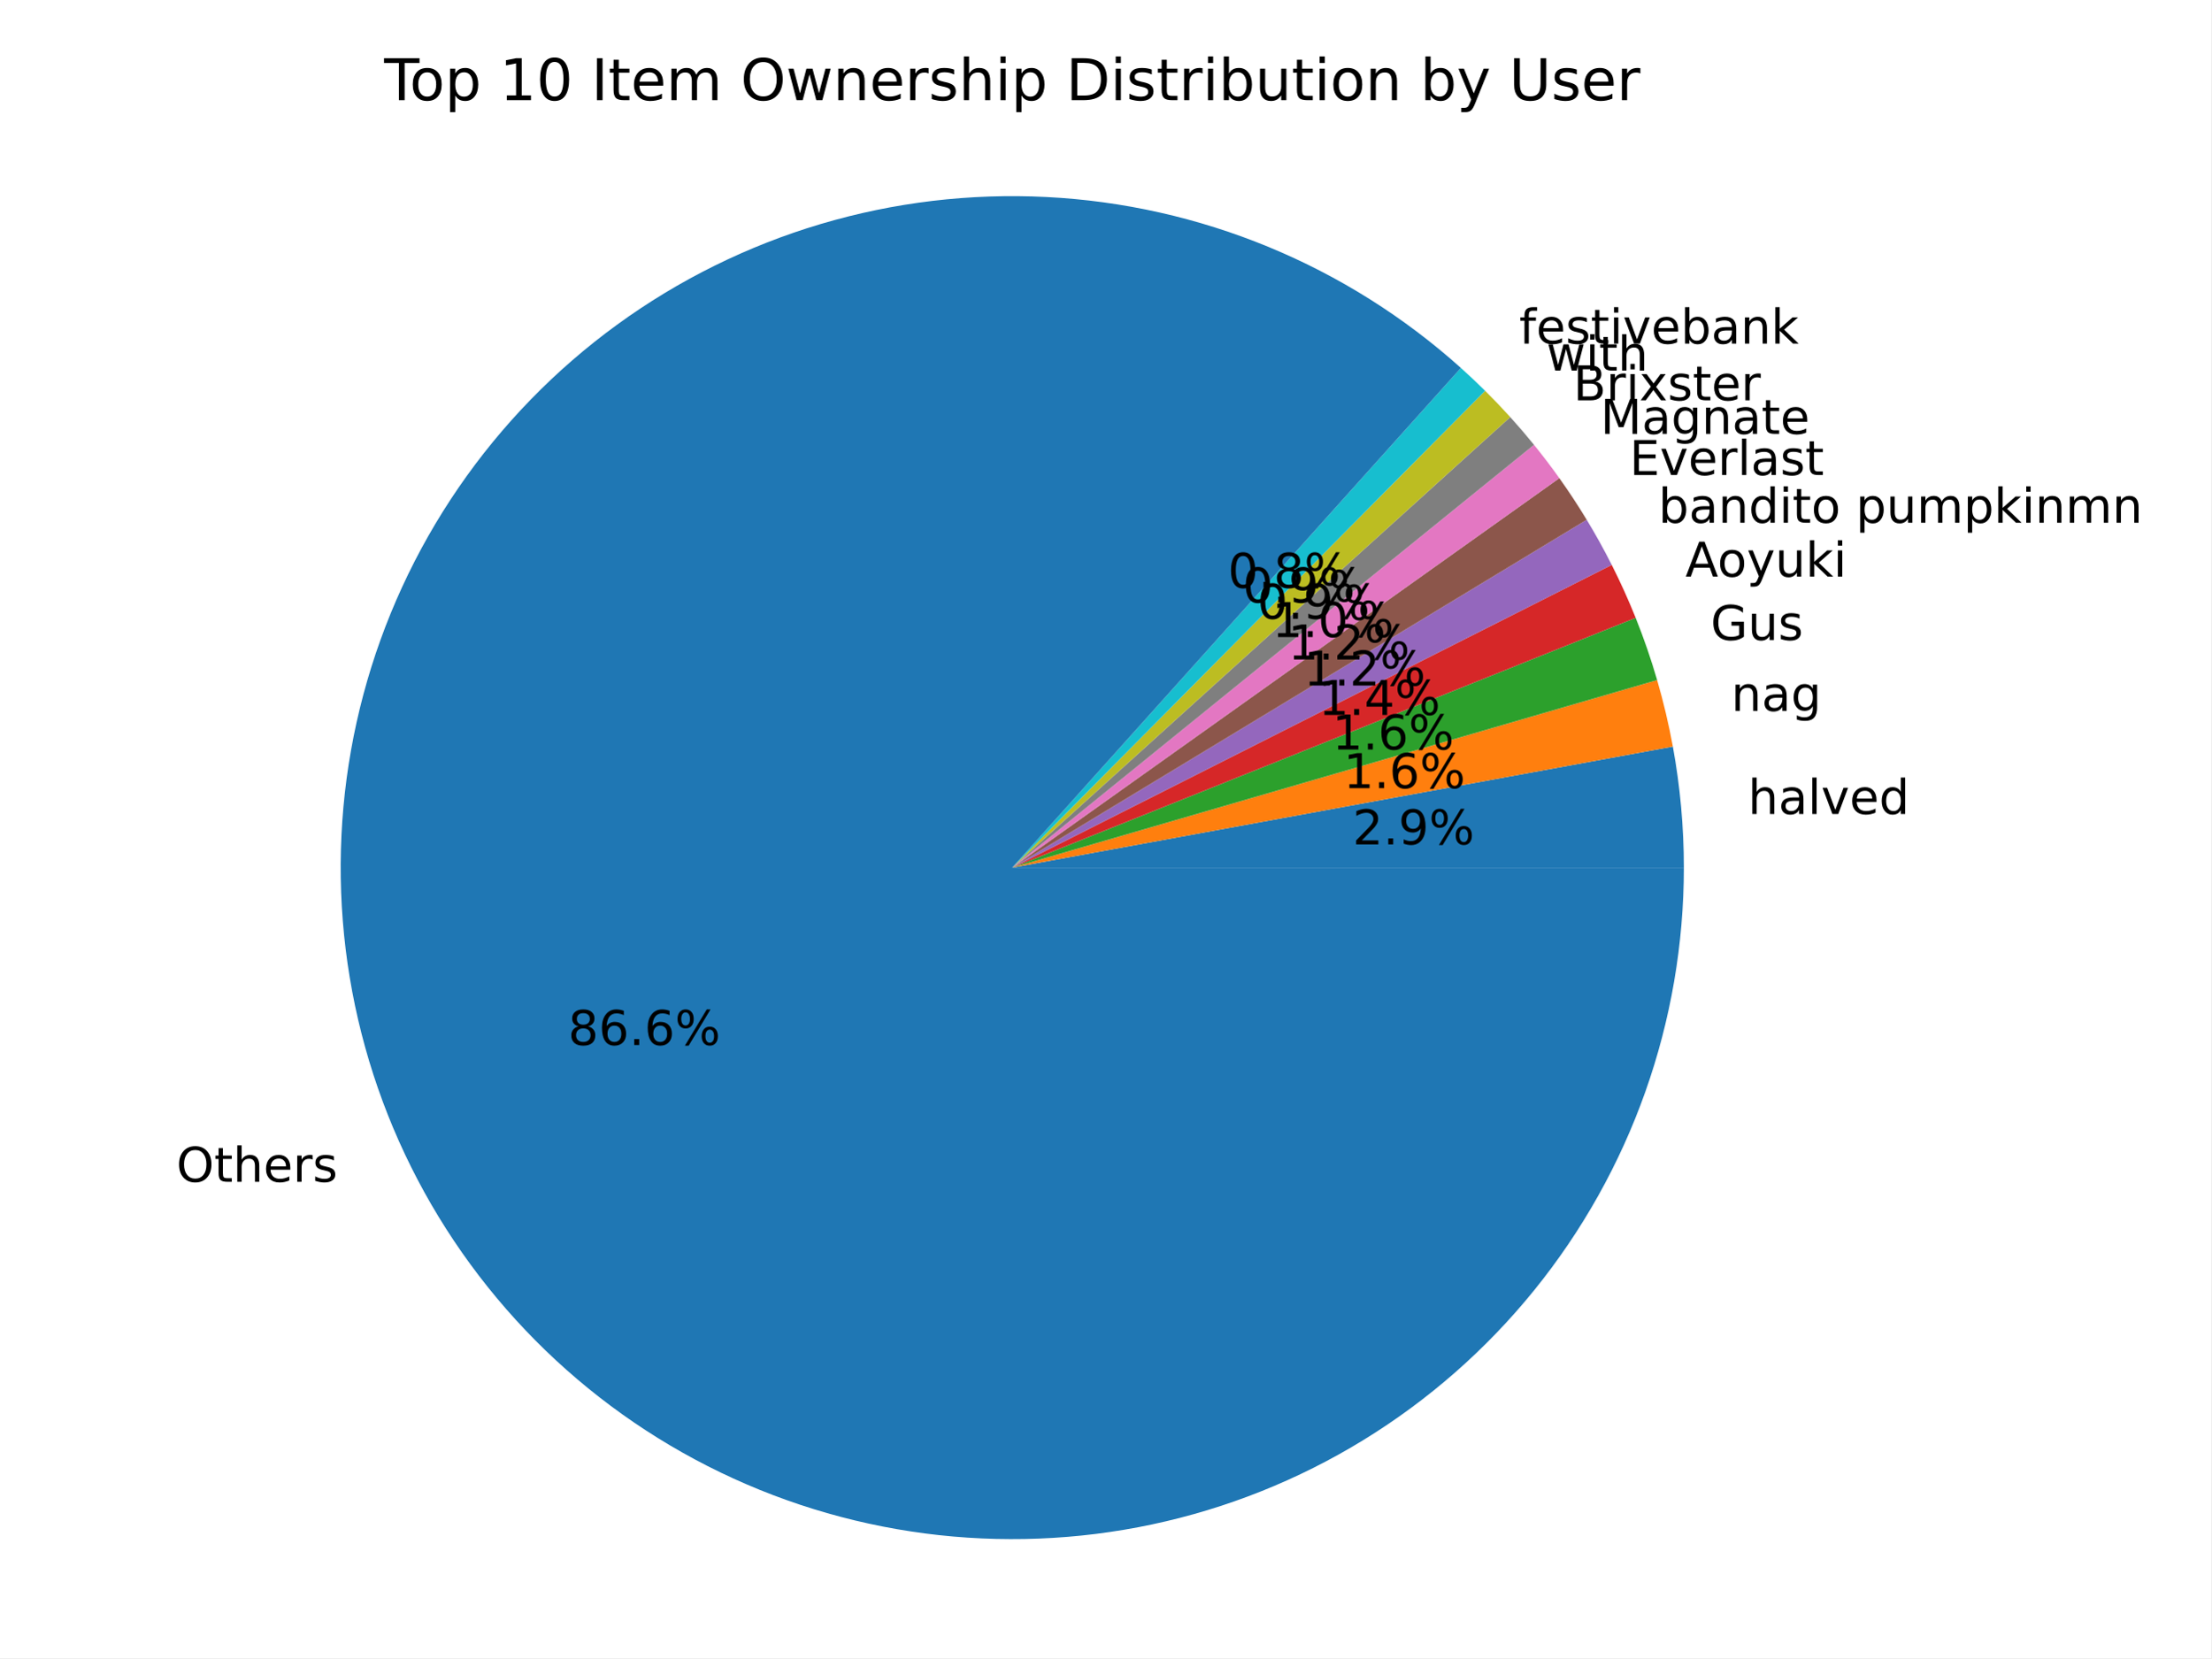
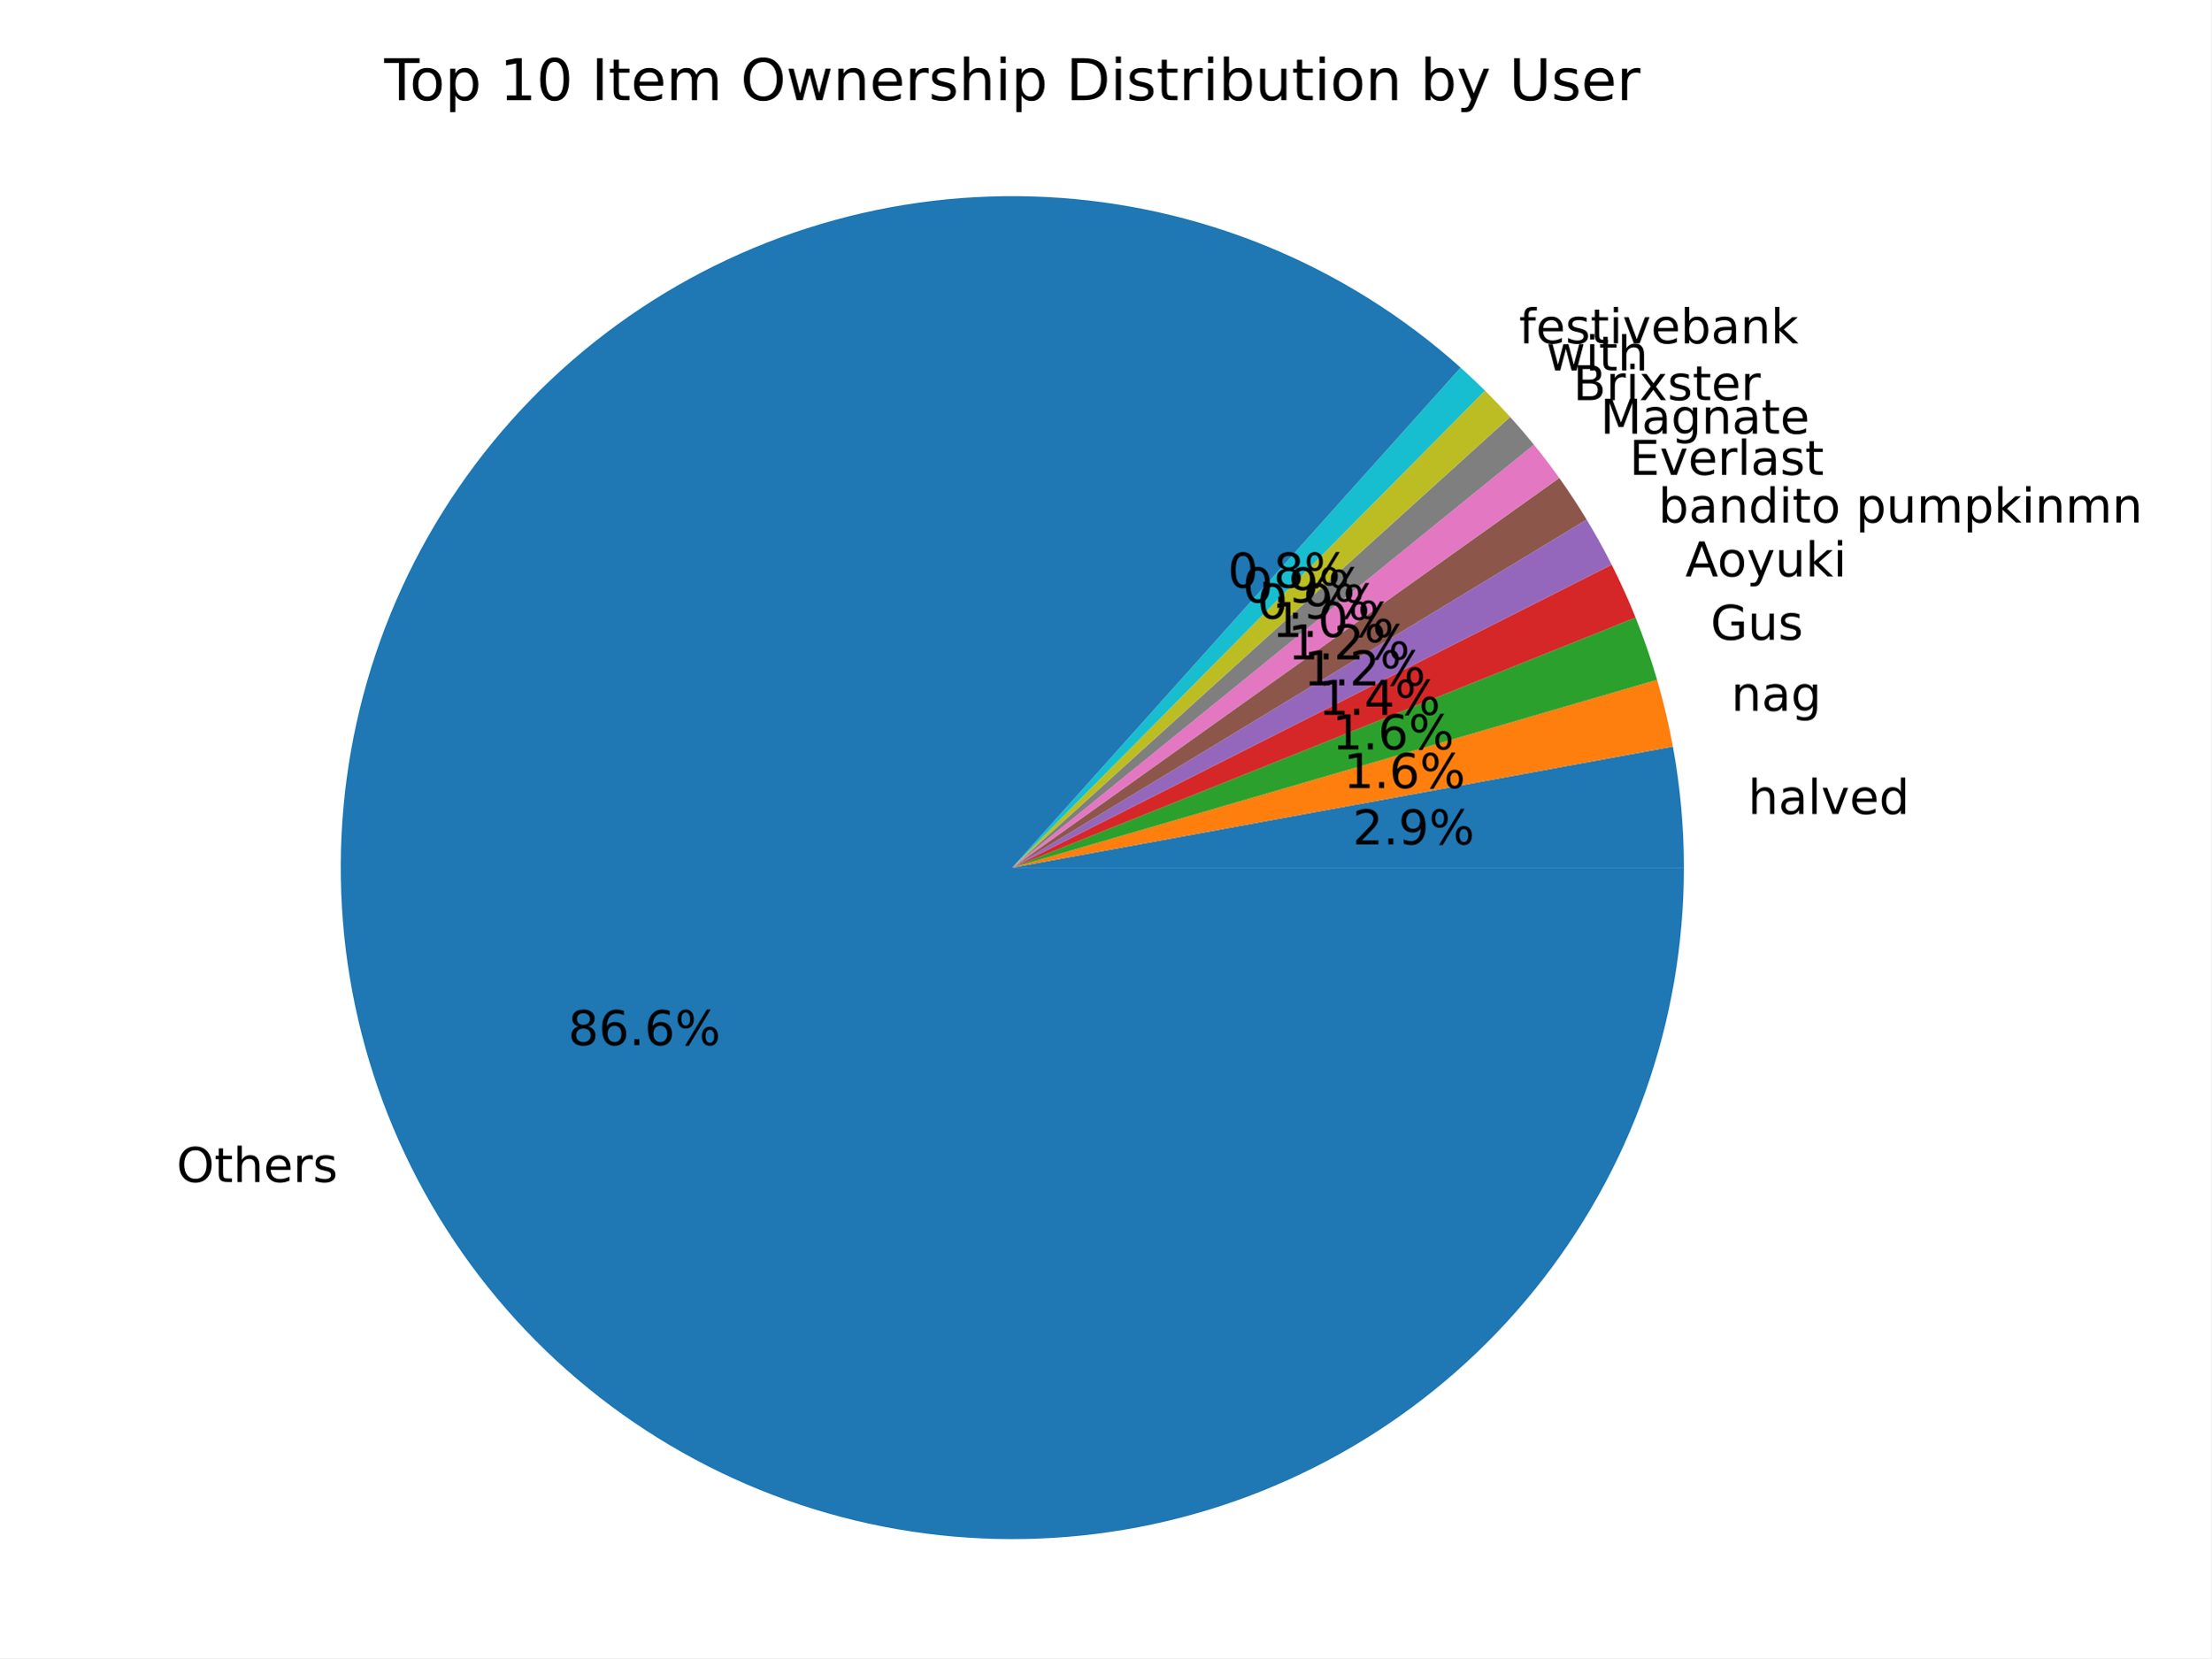
<svg xmlns="http://www.w3.org/2000/svg" xmlns:xlink="http://www.w3.org/1999/xlink" width="460.8pt" height="345.6pt" viewBox="0 0 460.8 345.6" version="1.1">
  <defs>
    <style type="text/css">*{stroke-linejoin: round; stroke-linecap: butt}</style>
  </defs>
  <g id="figure_1">
    <g id="patch_1">
      <path d="M 0 345.6  L 460.8 345.6  L 460.8 0  L 0 0  z " style="fill: #ffffff" />
    </g>
    <g id="axes_1">
      <g id="patch_2">
-         <path d="M 350.922 180.84  C 350.922 176.611 350.731 172.383 350.348 168.171  C 349.965 163.959 349.392 159.767 348.629 155.606  L 210.959 180.84  z " style="fill: #1f77b4" />
+         <path d="M 350.934 180.84  C 350.934 176.611 350.742 172.384 350.359 168.172  C 349.976 163.96 349.403 159.768 348.64 155.608  L 210.97 180.84  z " style="fill: #1f77b4" />
      </g>
      <g id="patch_3">
-         <path d="M 348.629 155.606  C 348.201 153.27 347.713 150.944 347.166 148.633  C 346.62 146.321 346.014 144.023 345.351 141.743  L 210.959 180.84  z " style="fill: #ff7f0e" />
+         <path d="M 348.64 155.608  C 348.211 153.263 347.721 150.929 347.172 148.609  C 346.623 146.289 346.015 143.984 345.348 141.695  L 210.97 180.84  z " style="fill: #ff7f0e" />
      </g>
      <g id="patch_4">
-         <path d="M 345.351 141.743  C 344.712 139.545 344.018 137.364 343.272 135.2  C 342.526 133.037 341.727 130.892 340.875 128.768  L 210.959 180.84  z " style="fill: #2ca02c" />
+         <path d="M 345.348 141.695  C 344.708 139.498 344.014 137.317 343.267 135.154  C 342.52 132.991 341.72 130.846 340.868 128.722  L 210.97 180.84  z " style="fill: #2ca02c" />
      </g>
      <g id="patch_5">
-         <path d="M 340.875 128.768  C 340.124 126.894 339.333 125.037 338.501 123.197  C 337.67 121.358 336.799 119.536 335.889 117.734  L 210.959 180.84  z " style="fill: #d62728" />
+         <path d="M 340.868 128.722  C 340.117 126.849 339.324 124.992 338.492 123.153  C 337.66 121.314 336.789 119.493 335.878 117.691  L 210.97 180.84  z " style="fill: #d62728" />
      </g>
      <g id="patch_6">
-         <path d="M 335.889 117.734  C 335.081 116.134 334.242 114.55 333.373 112.982  C 332.504 111.415 331.605 109.864 330.676 108.331  L 210.959 180.84  z " style="fill: #9467bd" />
+         <path d="M 335.878 117.691  C 335.069 116.092 334.23 114.508 333.36 112.94  C 332.491 111.373 331.591 109.823 330.662 108.29  L 210.97 180.84  z " style="fill: #9467bd" />
      </g>
      <g id="patch_7">
-         <path d="M 330.676 108.331  C 329.779 106.85 328.854 105.385 327.903 103.938  C 326.952 102.492 325.974 101.063 324.969 99.652  L 210.959 180.84  z " style="fill: #8c564b" />
+         <path d="M 330.662 108.29  C 329.765 106.809 328.84 105.345 327.888 103.899  C 326.936 102.452 325.958 101.024 324.953 99.614  L 210.97 180.84  z " style="fill: #8c564b" />
      </g>
      <g id="patch_8">
-         <path d="M 324.969 99.652  C 324.126 98.468 323.265 97.298 322.386 96.141  C 321.506 94.984 320.609 93.841 319.694 92.712  L 210.959 180.84  z " style="fill: #e377c2" />
+         <path d="M 324.953 99.614  C 324.11 98.431 323.248 97.26 322.368 96.104  C 321.489 94.947 320.591 93.805 319.676 92.676  L 210.97 180.84  z " style="fill: #e377c2" />
      </g>
      <g id="patch_9">
-         <path d="M 319.694 92.712  C 318.894 91.725 318.081 90.749 317.254 89.785  C 316.428 88.82 315.588 87.866 314.736 86.924  L 210.959 180.84  z " style="fill: #7f7f7f" />
+         <path d="M 319.676 92.676  C 318.876 91.69 318.062 90.714 317.235 89.75  C 316.409 88.785 315.569 87.832 314.716 86.89  L 210.97 180.84  z " style="fill: #7f7f7f" />
      </g>
      <g id="patch_10">
-         <path d="M 314.736 86.924  C 313.889 85.989 313.03 85.065 312.159 84.153  C 311.287 83.241 310.403 82.34 309.507 81.452  L 210.959 180.84  z " style="fill: #bcbd22" />
+         <path d="M 314.716 86.89  C 313.869 85.955 313.01 85.032 312.138 84.12  C 311.266 83.208 310.382 82.308 309.486 81.42  L 210.97 180.84  z " style="fill: #bcbd22" />
      </g>
      <g id="patch_11">
-         <path d="M 309.507 81.452  C 308.685 80.637 307.854 79.832 307.012 79.038  C 306.17 78.244 305.319 77.46 304.457 76.687  L 210.959 180.84  z " style="fill: #17becf" />
+         <path d="M 309.486 81.42  C 308.658 80.599 307.819 79.789 306.971 78.989  C 306.122 78.189 305.264 77.4 304.396 76.622  L 210.97 180.84  z " style="fill: #17becf" />
      </g>
      <g id="patch_12">
-         <path d="M 304.457 76.687  C 292.617 66.057 279.049 57.524 264.34 51.456  C 249.63 45.387 233.993 41.871 218.101 41.059  C 202.21 40.247 186.296 42.151 171.044 46.688  C 155.793 51.226 141.426 58.332 128.564 67.699  C 115.701 77.067 104.529 88.559 95.53 101.682  C 86.53 114.805 79.835 129.367 75.731 144.741  C 71.627 160.115 70.174 176.076 71.436 191.939  C 72.698 207.801 76.655 223.332 83.138 237.864  C 89.621 252.395 98.535 265.716 109.496 277.251  C 120.456 288.786 133.305 298.368 147.486 305.584  C 161.668 312.8 176.978 317.545 192.755 319.615  C 208.532 321.684 224.547 321.048 240.11 317.734  C 255.673 314.42 270.558 308.476 284.123 300.158  C 297.688 291.84 309.736 281.27 319.747 268.902  C 329.759 256.534 337.588 242.549 342.899 227.549  C 348.209 212.549 350.922 196.752 350.922 180.84  L 210.959 180.84  z " style="fill: #1f77b4" />
+         <path d="M 304.396 76.622  C 292.549 66.002 278.978 57.479 264.266 51.421  C 249.555 45.362 233.917 41.857 218.027 41.054  C 202.137 40.252 186.226 42.165 170.98 46.711  C 155.733 51.257 141.372 58.369 128.516 67.742  C 115.659 77.115 104.495 88.612 95.503 101.737  C 86.511 114.863 79.823 129.426 75.726 144.8  C 71.629 160.173 70.183 176.134 71.451 191.993  C 72.719 207.853 76.682 223.381 83.169 237.908  C 89.656 252.436 98.573 265.751 109.536 277.282  C 120.499 288.812 133.348 298.389 147.53 305.601  C 161.712 312.812 177.02 317.553 192.796 319.619  C 208.571 321.685 224.584 321.046 240.145 317.729  C 255.706 314.413 270.587 308.467 284.15 300.149  C 297.712 291.83 309.757 281.259 319.766 268.892  C 329.775 256.525 337.603 242.541 342.912 227.543  C 348.221 212.544 350.934 196.75 350.934 180.84  L 210.97 180.84  z " style="fill: #1f77b4" />
      </g>
      <g id="matplotlib.axis_1" />
      <g id="matplotlib.axis_2" />
      <g id="text_1">
-         <g transform="translate(364.2868 169.6637) scale(0.1 -0.1)">
+         <g transform="translate(364.298 169.6645) scale(0.1 -0.1)">
          <defs>
            <path id="DejaVuSans-68" d="M 3513 2113  L 3513 0  L 2938 0  L 2938 2094  Q 2938 2591 2744 2837  Q 2550 3084 2163 3084  Q 1697 3084 1428 2787  Q 1159 2491 1159 1978  L 1159 0  L 581 0  L 581 4863  L 1159 4863  L 1159 2956  Q 1366 3272 1645 3428  Q 1925 3584 2291 3584  Q 2894 3584 3203 3211  Q 3513 2838 3513 2113  z " transform="scale(0.015625)" />
            <path id="DejaVuSans-61" d="M 2194 1759  Q 1497 1759 1228 1600  Q 959 1441 959 1056  Q 959 750 1161 570  Q 1363 391 1709 391  Q 2188 391 2477 730  Q 2766 1069 2766 1631  L 2766 1759  L 2194 1759  z M 3341 1997  L 3341 0  L 2766 0  L 2766 531  Q 2569 213 2275 61  Q 1981 -91 1556 -91  Q 1019 -91 701 211  Q 384 513 384 1019  Q 384 1609 779 1909  Q 1175 2209 1959 2209  L 2766 2209  L 2766 2266  Q 2766 2663 2505 2880  Q 2244 3097 1772 3097  Q 1472 3097 1187 3025  Q 903 2953 641 2809  L 641 3341  Q 956 3463 1253 3523  Q 1550 3584 1831 3584  Q 2591 3584 2966 3190  Q 3341 2797 3341 1997  z " transform="scale(0.015625)" />
            <path id="DejaVuSans-6c" d="M 603 4863  L 1178 4863  L 1178 0  L 603 0  L 603 4863  z " transform="scale(0.015625)" />
            <path id="DejaVuSans-76" d="M 191 3500  L 800 3500  L 1894 563  L 2988 3500  L 3597 3500  L 2284 0  L 1503 0  L 191 3500  z " transform="scale(0.015625)" />
            <path id="DejaVuSans-65" d="M 3597 1894  L 3597 1613  L 953 1613  Q 991 1019 1311 708  Q 1631 397 2203 397  Q 2534 397 2845 478  Q 3156 559 3463 722  L 3463 178  Q 3153 47 2828 -22  Q 2503 -91 2169 -91  Q 1331 -91 842 396  Q 353 884 353 1716  Q 353 2575 817 3079  Q 1281 3584 2069 3584  Q 2775 3584 3186 3129  Q 3597 2675 3597 1894  z M 3022 2063  Q 3016 2534 2758 2815  Q 2500 3097 2075 3097  Q 1594 3097 1305 2825  Q 1016 2553 972 2059  L 3022 2063  z " transform="scale(0.015625)" />
            <path id="DejaVuSans-64" d="M 2906 2969  L 2906 4863  L 3481 4863  L 3481 0  L 2906 0  L 2906 525  Q 2725 213 2448 61  Q 2172 -91 1784 -91  Q 1150 -91 751 415  Q 353 922 353 1747  Q 353 2572 751 3078  Q 1150 3584 1784 3584  Q 2172 3584 2448 3432  Q 2725 3281 2906 2969  z M 947 1747  Q 947 1113 1208 752  Q 1469 391 1925 391  Q 2381 391 2643 752  Q 2906 1113 2906 1747  Q 2906 2381 2643 2742  Q 2381 3103 1925 3103  Q 1469 3103 1208 2742  Q 947 2381 947 1747  z " transform="scale(0.015625)" />
          </defs>
          <use xlink:href="#DejaVuSans-68" />
          <use xlink:href="#DejaVuSans-61" x="63.379" />
          <use xlink:href="#DejaVuSans-6c" x="124.658" />
          <use xlink:href="#DejaVuSans-76" x="152.441" />
          <use xlink:href="#DejaVuSans-65" x="211.621" />
          <use xlink:href="#DejaVuSans-64" x="273.145" />
        </g>
      </g>
      <g id="text_2">
-         <g transform="translate(281.8899 175.9981) scale(0.1 -0.1)">
+         <g transform="translate(281.901 175.9986) scale(0.1 -0.1)">
          <defs>
            <path id="DejaVuSans-32" d="M 1228 531  L 3431 531  L 3431 0  L 469 0  L 469 531  Q 828 903 1448 1529  Q 2069 2156 2228 2338  Q 2531 2678 2651 2914  Q 2772 3150 2772 3378  Q 2772 3750 2511 3984  Q 2250 4219 1831 4219  Q 1534 4219 1204 4116  Q 875 4013 500 3803  L 500 4441  Q 881 4594 1212 4672  Q 1544 4750 1819 4750  Q 2544 4750 2975 4387  Q 3406 4025 3406 3419  Q 3406 3131 3298 2873  Q 3191 2616 2906 2266  Q 2828 2175 2409 1742  Q 1991 1309 1228 531  z " transform="scale(0.015625)" />
            <path id="DejaVuSans-2e" d="M 684 794  L 1344 794  L 1344 0  L 684 0  L 684 794  z " transform="scale(0.015625)" />
            <path id="DejaVuSans-39" d="M 703 97  L 703 672  Q 941 559 1184 500  Q 1428 441 1663 441  Q 2288 441 2617 861  Q 2947 1281 2994 2138  Q 2813 1869 2534 1725  Q 2256 1581 1919 1581  Q 1219 1581 811 2004  Q 403 2428 403 3163  Q 403 3881 828 4315  Q 1253 4750 1959 4750  Q 2769 4750 3195 4129  Q 3622 3509 3622 2328  Q 3622 1225 3098 567  Q 2575 -91 1691 -91  Q 1453 -91 1209 -44  Q 966 3 703 97  z M 1959 2075  Q 2384 2075 2632 2365  Q 2881 2656 2881 3163  Q 2881 3666 2632 3958  Q 2384 4250 1959 4250  Q 1534 4250 1286 3958  Q 1038 3666 1038 3163  Q 1038 2656 1286 2365  Q 1534 2075 1959 2075  z " transform="scale(0.015625)" />
            <path id="DejaVuSans-25" d="M 4653 2053  Q 4381 2053 4226 1822  Q 4072 1591 4072 1178  Q 4072 772 4226 539  Q 4381 306 4653 306  Q 4919 306 5073 539  Q 5228 772 5228 1178  Q 5228 1588 5073 1820  Q 4919 2053 4653 2053  z M 4653 2450  Q 5147 2450 5437 2106  Q 5728 1763 5728 1178  Q 5728 594 5436 251  Q 5144 -91 4653 -91  Q 4153 -91 3862 251  Q 3572 594 3572 1178  Q 3572 1766 3864 2108  Q 4156 2450 4653 2450  z M 1428 4353  Q 1159 4353 1004 4120  Q 850 3888 850 3481  Q 850 3069 1003 2837  Q 1156 2606 1428 2606  Q 1700 2606 1854 2837  Q 2009 3069 2009 3481  Q 2009 3884 1853 4118  Q 1697 4353 1428 4353  z M 4250 4750  L 4750 4750  L 1831 -91  L 1331 -91  L 4250 4750  z M 1428 4750  Q 1922 4750 2215 4408  Q 2509 4066 2509 3481  Q 2509 2891 2217 2550  Q 1925 2209 1428 2209  Q 931 2209 642 2551  Q 353 2894 353 3481  Q 353 4063 643 4406  Q 934 4750 1428 4750  z " transform="scale(0.015625)" />
          </defs>
          <use xlink:href="#DejaVuSans-32" />
          <use xlink:href="#DejaVuSans-2e" x="63.623" />
          <use xlink:href="#DejaVuSans-39" x="95.41" />
          <use xlink:href="#DejaVuSans-25" x="159.033" />
        </g>
      </g>
      <g id="text_3">
-         <g transform="translate(360.7872 148.1714) scale(0.1 -0.1)">
+         <g transform="translate(360.7921 148.1455) scale(0.1 -0.1)">
          <defs>
            <path id="DejaVuSans-6e" d="M 3513 2113  L 3513 0  L 2938 0  L 2938 2094  Q 2938 2591 2744 2837  Q 2550 3084 2163 3084  Q 1697 3084 1428 2787  Q 1159 2491 1159 1978  L 1159 0  L 581 0  L 581 3500  L 1159 3500  L 1159 2956  Q 1366 3272 1645 3428  Q 1925 3584 2291 3584  Q 2894 3584 3203 3211  Q 3513 2838 3513 2113  z " transform="scale(0.015625)" />
            <path id="DejaVuSans-67" d="M 2906 1791  Q 2906 2416 2648 2759  Q 2391 3103 1925 3103  Q 1463 3103 1205 2759  Q 947 2416 947 1791  Q 947 1169 1205 825  Q 1463 481 1925 481  Q 2391 481 2648 825  Q 2906 1169 2906 1791  z M 3481 434  Q 3481 -459 3084 -895  Q 2688 -1331 1869 -1331  Q 1566 -1331 1297 -1286  Q 1028 -1241 775 -1147  L 775 -588  Q 1028 -725 1275 -790  Q 1522 -856 1778 -856  Q 2344 -856 2625 -561  Q 2906 -266 2906 331  L 2906 616  Q 2728 306 2450 153  Q 2172 0 1784 0  Q 1141 0 747 490  Q 353 981 353 1791  Q 353 2603 747 3093  Q 1141 3584 1784 3584  Q 2172 3584 2450 3431  Q 2728 3278 2906 2969  L 2906 3500  L 3481 3500  L 3481 434  z " transform="scale(0.015625)" />
          </defs>
          <use xlink:href="#DejaVuSans-6e" />
          <use xlink:href="#DejaVuSans-61" x="63.379" />
          <use xlink:href="#DejaVuSans-67" x="124.658" />
        </g>
      </g>
      <g id="text_4">
-         <g transform="translate(279.981 164.275) scale(0.1 -0.1)">
+         <g transform="translate(279.9887 164.2609) scale(0.1 -0.1)">
          <defs>
            <path id="DejaVuSans-31" d="M 794 531  L 1825 531  L 1825 4091  L 703 3866  L 703 4441  L 1819 4666  L 2450 4666  L 2450 531  L 3481 531  L 3481 0  L 794 0  L 794 531  z " transform="scale(0.015625)" />
            <path id="DejaVuSans-36" d="M 2113 2584  Q 1688 2584 1439 2293  Q 1191 2003 1191 1497  Q 1191 994 1439 701  Q 1688 409 2113 409  Q 2538 409 2786 701  Q 3034 994 3034 1497  Q 3034 2003 2786 2293  Q 2538 2584 2113 2584  z M 3366 4563  L 3366 3988  Q 3128 4100 2886 4159  Q 2644 4219 2406 4219  Q 1781 4219 1451 3797  Q 1122 3375 1075 2522  Q 1259 2794 1537 2939  Q 1816 3084 2150 3084  Q 2853 3084 3261 2657  Q 3669 2231 3669 1497  Q 3669 778 3244 343  Q 2819 -91 2113 -91  Q 1303 -91 875 529  Q 447 1150 447 2328  Q 447 3434 972 4092  Q 1497 4750 2381 4750  Q 2619 4750 2861 4703  Q 3103 4656 3366 4563  z " transform="scale(0.015625)" />
          </defs>
          <use xlink:href="#DejaVuSans-31" />
          <use xlink:href="#DejaVuSans-2e" x="63.623" />
          <use xlink:href="#DejaVuSans-36" x="95.41" />
          <use xlink:href="#DejaVuSans-25" x="159.033" />
        </g>
      </g>
      <g id="text_5">
-         <g transform="translate(356.5036 133.3957) scale(0.1 -0.1)">
+         <g transform="translate(356.4969 133.3443) scale(0.1 -0.1)">
          <defs>
            <path id="DejaVuSans-47" d="M 3809 666  L 3809 1919  L 2778 1919  L 2778 2438  L 4434 2438  L 4434 434  Q 4069 175 3628 42  Q 3188 -91 2688 -91  Q 1594 -91 976 548  Q 359 1188 359 2328  Q 359 3472 976 4111  Q 1594 4750 2688 4750  Q 3144 4750 3555 4637  Q 3966 4525 4313 4306  L 4313 3634  Q 3963 3931 3569 4081  Q 3175 4231 2741 4231  Q 1884 4231 1454 3753  Q 1025 3275 1025 2328  Q 1025 1384 1454 906  Q 1884 428 2741 428  Q 3075 428 3337 486  Q 3600 544 3809 666  z " transform="scale(0.015625)" />
            <path id="DejaVuSans-75" d="M 544 1381  L 544 3500  L 1119 3500  L 1119 1403  Q 1119 906 1312 657  Q 1506 409 1894 409  Q 2359 409 2629 706  Q 2900 1003 2900 1516  L 2900 3500  L 3475 3500  L 3475 0  L 2900 0  L 2900 538  Q 2691 219 2414 64  Q 2138 -91 1772 -91  Q 1169 -91 856 284  Q 544 659 544 1381  z M 1991 3584  L 1991 3584  z " transform="scale(0.015625)" />
            <path id="DejaVuSans-73" d="M 2834 3397  L 2834 2853  Q 2591 2978 2328 3040  Q 2066 3103 1784 3103  Q 1356 3103 1142 2972  Q 928 2841 928 2578  Q 928 2378 1081 2264  Q 1234 2150 1697 2047  L 1894 2003  Q 2506 1872 2764 1633  Q 3022 1394 3022 966  Q 3022 478 2636 193  Q 2250 -91 1575 -91  Q 1294 -91 989 -36  Q 684 19 347 128  L 347 722  Q 666 556 975 473  Q 1284 391 1588 391  Q 1994 391 2212 530  Q 2431 669 2431 922  Q 2431 1156 2273 1281  Q 2116 1406 1581 1522  L 1381 1569  Q 847 1681 609 1914  Q 372 2147 372 2553  Q 372 3047 722 3315  Q 1072 3584 1716 3584  Q 2034 3584 2315 3537  Q 2597 3491 2834 3397  z " transform="scale(0.015625)" />
          </defs>
          <use xlink:href="#DejaVuSans-47" />
          <use xlink:href="#DejaVuSans-75" x="77.49" />
          <use xlink:href="#DejaVuSans-73" x="140.869" />
        </g>
      </g>
      <g id="text_6">
-         <g transform="translate(277.6445 156.2156) scale(0.1 -0.1)">
+         <g transform="translate(277.6459 156.1875) scale(0.1 -0.1)">
          <use xlink:href="#DejaVuSans-31" />
          <use xlink:href="#DejaVuSans-2e" x="63.623" />
          <use xlink:href="#DejaVuSans-36" x="95.41" />
          <use xlink:href="#DejaVuSans-25" x="159.033" />
        </g>
      </g>
      <g id="text_7">
-         <g transform="translate(351.2557 120.1923) scale(0.1 -0.1)">
+         <g transform="translate(351.2447 120.1435) scale(0.1 -0.1)">
          <defs>
            <path id="DejaVuSans-41" d="M 2188 4044  L 1331 1722  L 3047 1722  L 2188 4044  z M 1831 4666  L 2547 4666  L 4325 0  L 3669 0  L 3244 1197  L 1141 1197  L 716 0  L 50 0  L 1831 4666  z " transform="scale(0.015625)" />
            <path id="DejaVuSans-6f" d="M 1959 3097  Q 1497 3097 1228 2736  Q 959 2375 959 1747  Q 959 1119 1226 758  Q 1494 397 1959 397  Q 2419 397 2687 759  Q 2956 1122 2956 1747  Q 2956 2369 2687 2733  Q 2419 3097 1959 3097  z M 1959 3584  Q 2709 3584 3137 3096  Q 3566 2609 3566 1747  Q 3566 888 3137 398  Q 2709 -91 1959 -91  Q 1206 -91 779 398  Q 353 888 353 1747  Q 353 2609 779 3096  Q 1206 3584 1959 3584  z " transform="scale(0.015625)" />
            <path id="DejaVuSans-79" d="M 2059 -325  Q 1816 -950 1584 -1140  Q 1353 -1331 966 -1331  L 506 -1331  L 506 -850  L 844 -850  Q 1081 -850 1212 -737  Q 1344 -625 1503 -206  L 1606 56  L 191 3500  L 800 3500  L 1894 763  L 2988 3500  L 3597 3500  L 2059 -325  z " transform="scale(0.015625)" />
            <path id="DejaVuSans-6b" d="M 581 4863  L 1159 4863  L 1159 1991  L 2875 3500  L 3609 3500  L 1753 1863  L 3688 0  L 2938 0  L 1159 1709  L 1159 0  L 581 0  L 581 4863  z " transform="scale(0.015625)" />
            <path id="DejaVuSans-69" d="M 603 3500  L 1178 3500  L 1178 0  L 603 0  L 603 3500  z M 603 4863  L 1178 4863  L 1178 4134  L 603 4134  L 603 4863  z " transform="scale(0.015625)" />
          </defs>
          <use xlink:href="#DejaVuSans-41" />
          <use xlink:href="#DejaVuSans-6f" x="66.658" />
          <use xlink:href="#DejaVuSans-79" x="127.84" />
          <use xlink:href="#DejaVuSans-75" x="187.02" />
          <use xlink:href="#DejaVuSans-6b" x="250.398" />
          <use xlink:href="#DejaVuSans-69" x="308.309" />
        </g>
      </g>
      <g id="text_8">
-         <g transform="translate(274.782 149.0137) scale(0.1 -0.1)">
+         <g transform="translate(274.7811 148.9871) scale(0.1 -0.1)">
          <defs>
            <path id="DejaVuSans-34" d="M 2419 4116  L 825 1625  L 2419 1625  L 2419 4116  z M 2253 4666  L 3047 4666  L 3047 1625  L 3713 1625  L 3713 1100  L 3047 1100  L 3047 0  L 2419 0  L 2419 1100  L 313 1100  L 313 1709  L 2253 4666  z " transform="scale(0.015625)" />
          </defs>
          <use xlink:href="#DejaVuSans-31" />
          <use xlink:href="#DejaVuSans-2e" x="63.623" />
          <use xlink:href="#DejaVuSans-34" x="95.41" />
          <use xlink:href="#DejaVuSans-25" x="159.033" />
        </g>
      </g>
      <g id="text_9">
-         <g transform="translate(345.6141 108.956) scale(0.1 -0.1)">
+         <g transform="translate(345.5996 108.9098) scale(0.1 -0.1)">
          <defs>
            <path id="DejaVuSans-62" d="M 3116 1747  Q 3116 2381 2855 2742  Q 2594 3103 2138 3103  Q 1681 3103 1420 2742  Q 1159 2381 1159 1747  Q 1159 1113 1420 752  Q 1681 391 2138 391  Q 2594 391 2855 752  Q 3116 1113 3116 1747  z M 1159 2969  Q 1341 3281 1617 3432  Q 1894 3584 2278 3584  Q 2916 3584 3314 3078  Q 3713 2572 3713 1747  Q 3713 922 3314 415  Q 2916 -91 2278 -91  Q 1894 -91 1617 61  Q 1341 213 1159 525  L 1159 0  L 581 0  L 581 4863  L 1159 4863  L 1159 2969  z " transform="scale(0.015625)" />
            <path id="DejaVuSans-74" d="M 1172 4494  L 1172 3500  L 2356 3500  L 2356 3053  L 1172 3053  L 1172 1153  Q 1172 725 1289 603  Q 1406 481 1766 481  L 2356 481  L 2356 0  L 1766 0  Q 1100 0 847 248  Q 594 497 594 1153  L 594 3053  L 172 3053  L 172 3500  L 594 3500  L 594 4494  L 1172 4494  z " transform="scale(0.015625)" />
            <path id="DejaVuSans-20" transform="scale(0.015625)" />
            <path id="DejaVuSans-70" d="M 1159 525  L 1159 -1331  L 581 -1331  L 581 3500  L 1159 3500  L 1159 2969  Q 1341 3281 1617 3432  Q 1894 3584 2278 3584  Q 2916 3584 3314 3078  Q 3713 2572 3713 1747  Q 3713 922 3314 415  Q 2916 -91 2278 -91  Q 1894 -91 1617 61  Q 1341 213 1159 525  z M 3116 1747  Q 3116 2381 2855 2742  Q 2594 3103 2138 3103  Q 1681 3103 1420 2742  Q 1159 2381 1159 1747  Q 1159 1113 1420 752  Q 1681 391 2138 391  Q 2594 391 2855 752  Q 3116 1113 3116 1747  z " transform="scale(0.015625)" />
            <path id="DejaVuSans-6d" d="M 3328 2828  Q 3544 3216 3844 3400  Q 4144 3584 4550 3584  Q 5097 3584 5394 3201  Q 5691 2819 5691 2113  L 5691 0  L 5113 0  L 5113 2094  Q 5113 2597 4934 2840  Q 4756 3084 4391 3084  Q 3944 3084 3684 2787  Q 3425 2491 3425 1978  L 3425 0  L 2847 0  L 2847 2094  Q 2847 2600 2669 2842  Q 2491 3084 2119 3084  Q 1678 3084 1418 2786  Q 1159 2488 1159 1978  L 1159 0  L 581 0  L 581 3500  L 1159 3500  L 1159 2956  Q 1356 3278 1631 3431  Q 1906 3584 2284 3584  Q 2666 3584 2933 3390  Q 3200 3197 3328 2828  z " transform="scale(0.015625)" />
          </defs>
          <use xlink:href="#DejaVuSans-62" />
          <use xlink:href="#DejaVuSans-61" x="63.477" />
          <use xlink:href="#DejaVuSans-6e" x="124.756" />
          <use xlink:href="#DejaVuSans-64" x="188.135" />
          <use xlink:href="#DejaVuSans-69" x="251.611" />
          <use xlink:href="#DejaVuSans-74" x="279.395" />
          <use xlink:href="#DejaVuSans-6f" x="318.604" />
          <use xlink:href="#DejaVuSans-20" x="379.785" />
          <use xlink:href="#DejaVuSans-70" x="411.572" />
          <use xlink:href="#DejaVuSans-75" x="475.049" />
          <use xlink:href="#DejaVuSans-6d" x="538.428" />
          <use xlink:href="#DejaVuSans-70" x="635.84" />
          <use xlink:href="#DejaVuSans-6b" x="699.316" />
          <use xlink:href="#DejaVuSans-69" x="757.227" />
          <use xlink:href="#DejaVuSans-6e" x="785.01" />
          <use xlink:href="#DejaVuSans-6d" x="848.389" />
          <use xlink:href="#DejaVuSans-6e" x="945.801" />
        </g>
      </g>
      <g id="text_10">
-         <g transform="translate(271.7048 142.8848) scale(0.1 -0.1)">
+         <g transform="translate(271.7019 142.8596) scale(0.1 -0.1)">
          <use xlink:href="#DejaVuSans-31" />
          <use xlink:href="#DejaVuSans-2e" x="63.623" />
          <use xlink:href="#DejaVuSans-32" x="95.41" />
          <use xlink:href="#DejaVuSans-25" x="159.033" />
        </g>
      </g>
      <g id="text_11">
-         <g transform="translate(339.5975 99.00763) scale(0.1 -0.1)">
+         <g transform="translate(339.5799 98.9641) scale(0.1 -0.1)">
          <defs>
            <path id="DejaVuSans-45" d="M 628 4666  L 3578 4666  L 3578 4134  L 1259 4134  L 1259 2753  L 3481 2753  L 3481 2222  L 1259 2222  L 1259 531  L 3634 531  L 3634 0  L 628 0  L 628 4666  z " transform="scale(0.015625)" />
            <path id="DejaVuSans-72" d="M 2631 2963  Q 2534 3019 2420 3045  Q 2306 3072 2169 3072  Q 1681 3072 1420 2755  Q 1159 2438 1159 1844  L 1159 0  L 581 0  L 581 3500  L 1159 3500  L 1159 2956  Q 1341 3275 1631 3429  Q 1922 3584 2338 3584  Q 2397 3584 2469 3576  Q 2541 3569 2628 3553  L 2631 2963  z " transform="scale(0.015625)" />
          </defs>
          <use xlink:href="#DejaVuSans-45" />
          <use xlink:href="#DejaVuSans-76" x="63.184" />
          <use xlink:href="#DejaVuSans-65" x="122.363" />
          <use xlink:href="#DejaVuSans-72" x="183.887" />
          <use xlink:href="#DejaVuSans-6c" x="225" />
          <use xlink:href="#DejaVuSans-61" x="252.783" />
          <use xlink:href="#DejaVuSans-73" x="314.062" />
          <use xlink:href="#DejaVuSans-74" x="366.162" />
        </g>
      </g>
      <g id="text_12">
-         <g transform="translate(268.423 137.4584) scale(0.1 -0.1)">
+         <g transform="translate(268.4185 137.4347) scale(0.1 -0.1)">
          <use xlink:href="#DejaVuSans-31" />
          <use xlink:href="#DejaVuSans-2e" x="63.623" />
          <use xlink:href="#DejaVuSans-32" x="95.41" />
          <use xlink:href="#DejaVuSans-25" x="159.033" />
        </g>
      </g>
      <g id="text_13">
-         <g transform="translate(333.5283 90.43068) scale(0.1 -0.1)">
+         <g transform="translate(333.5082 90.38971) scale(0.1 -0.1)">
          <defs>
            <path id="DejaVuSans-4d" d="M 628 4666  L 1569 4666  L 2759 1491  L 3956 4666  L 4897 4666  L 4897 0  L 4281 0  L 4281 4097  L 3078 897  L 2444 897  L 1241 4097  L 1241 0  L 628 0  L 628 4666  z " transform="scale(0.015625)" />
          </defs>
          <use xlink:href="#DejaVuSans-4d" />
          <use xlink:href="#DejaVuSans-61" x="86.279" />
          <use xlink:href="#DejaVuSans-67" x="147.559" />
          <use xlink:href="#DejaVuSans-6e" x="211.035" />
          <use xlink:href="#DejaVuSans-61" x="274.414" />
          <use xlink:href="#DejaVuSans-74" x="335.693" />
          <use xlink:href="#DejaVuSans-65" x="374.902" />
        </g>
      </g>
      <g id="text_14">
-         <g transform="translate(265.1125 132.7801) scale(0.1 -0.1)">
+         <g transform="translate(265.1066 132.7577) scale(0.1 -0.1)">
          <defs>
            <path id="DejaVuSans-30" d="M 2034 4250  Q 1547 4250 1301 3770  Q 1056 3291 1056 2328  Q 1056 1369 1301 889  Q 1547 409 2034 409  Q 2525 409 2770 889  Q 3016 1369 3016 2328  Q 3016 3291 2770 3770  Q 2525 4250 2034 4250  z M 2034 4750  Q 2819 4750 3233 4129  Q 3647 3509 3647 2328  Q 3647 1150 3233 529  Q 2819 -91 2034 -91  Q 1250 -91 836 529  Q 422 1150 422 2328  Q 422 3509 836 4129  Q 1250 4750 2034 4750  z " transform="scale(0.015625)" />
          </defs>
          <use xlink:href="#DejaVuSans-31" />
          <use xlink:href="#DejaVuSans-2e" x="63.623" />
          <use xlink:href="#DejaVuSans-30" x="95.41" />
          <use xlink:href="#DejaVuSans-25" x="159.033" />
        </g>
      </g>
      <g id="text_15">
-         <g transform="translate(327.8839 83.43851) scale(0.1 -0.1)">
+         <g transform="translate(327.8618 83.39982) scale(0.1 -0.1)">
          <defs>
            <path id="DejaVuSans-42" d="M 1259 2228  L 1259 519  L 2272 519  Q 2781 519 3026 730  Q 3272 941 3272 1375  Q 3272 1813 3026 2020  Q 2781 2228 2272 2228  L 1259 2228  z M 1259 4147  L 1259 2741  L 2194 2741  Q 2656 2741 2882 2914  Q 3109 3088 3109 3444  Q 3109 3797 2882 3972  Q 2656 4147 2194 4147  L 1259 4147  z M 628 4666  L 2241 4666  Q 2963 4666 3353 4366  Q 3744 4066 3744 3513  Q 3744 3084 3544 2831  Q 3344 2578 2956 2516  Q 3422 2416 3680 2098  Q 3938 1781 3938 1306  Q 3938 681 3513 340  Q 3088 0 2303 0  L 628 0  L 628 4666  z " transform="scale(0.015625)" />
            <path id="DejaVuSans-78" d="M 3513 3500  L 2247 1797  L 3578 0  L 2900 0  L 1881 1375  L 863 0  L 184 0  L 1544 1831  L 300 3500  L 978 3500  L 1906 2253  L 2834 3500  L 3513 3500  z " transform="scale(0.015625)" />
          </defs>
          <use xlink:href="#DejaVuSans-42" />
          <use xlink:href="#DejaVuSans-72" x="68.604" />
          <use xlink:href="#DejaVuSans-69" x="109.717" />
          <use xlink:href="#DejaVuSans-78" x="137.5" />
          <use xlink:href="#DejaVuSans-73" x="196.68" />
          <use xlink:href="#DejaVuSans-74" x="248.779" />
          <use xlink:href="#DejaVuSans-65" x="287.988" />
          <use xlink:href="#DejaVuSans-72" x="349.512" />
        </g>
      </g>
      <g id="text_16">
-         <g transform="translate(262.0338 128.9662) scale(0.1 -0.1)">
+         <g transform="translate(262.0268 128.9451) scale(0.1 -0.1)">
          <use xlink:href="#DejaVuSans-30" />
          <use xlink:href="#DejaVuSans-2e" x="63.623" />
          <use xlink:href="#DejaVuSans-39" x="95.41" />
          <use xlink:href="#DejaVuSans-25" x="159.033" />
        </g>
      </g>
      <g id="text_17">
-         <g transform="translate(322.2786 77.24339) scale(0.1 -0.1)">
+         <g transform="translate(322.2548 77.20692) scale(0.1 -0.1)">
          <defs>
            <path id="DejaVuSans-77" d="M 269 3500  L 844 3500  L 1563 769  L 2278 3500  L 2956 3500  L 3675 769  L 4391 3500  L 4966 3500  L 4050 0  L 3372 0  L 2619 2869  L 1863 0  L 1184 0  L 269 3500  z " transform="scale(0.015625)" />
          </defs>
          <use xlink:href="#DejaVuSans-77" />
          <use xlink:href="#DejaVuSans-69" x="81.787" />
          <use xlink:href="#DejaVuSans-74" x="109.57" />
          <use xlink:href="#DejaVuSans-68" x="148.779" />
        </g>
      </g>
      <g id="text_18">
-         <g transform="translate(258.9763 125.587) scale(0.1 -0.1)">
+         <g transform="translate(258.9684 125.5671) scale(0.1 -0.1)">
          <use xlink:href="#DejaVuSans-30" />
          <use xlink:href="#DejaVuSans-2e" x="63.623" />
          <use xlink:href="#DejaVuSans-39" x="95.41" />
          <use xlink:href="#DejaVuSans-25" x="159.033" />
        </g>
      </g>
      <g id="text_19">
-         <g transform="translate(316.6172 71.61731) scale(0.1 -0.1)">
+         <g transform="translate(316.571 71.56331) scale(0.1 -0.1)">
          <defs>
            <path id="DejaVuSans-66" d="M 2375 4863  L 2375 4384  L 1825 4384  Q 1516 4384 1395 4259  Q 1275 4134 1275 3809  L 1275 3500  L 2222 3500  L 2222 3053  L 1275 3053  L 1275 0  L 697 0  L 697 3053  L 147 3053  L 147 3500  L 697 3500  L 697 3744  Q 697 4328 969 4595  Q 1241 4863 1831 4863  L 2375 4863  z " transform="scale(0.015625)" />
          </defs>
          <use xlink:href="#DejaVuSans-66" />
          <use xlink:href="#DejaVuSans-65" x="35.205" />
          <use xlink:href="#DejaVuSans-73" x="96.729" />
          <use xlink:href="#DejaVuSans-74" x="148.828" />
          <use xlink:href="#DejaVuSans-69" x="188.037" />
          <use xlink:href="#DejaVuSans-76" x="215.82" />
          <use xlink:href="#DejaVuSans-65" x="275" />
          <use xlink:href="#DejaVuSans-62" x="336.523" />
          <use xlink:href="#DejaVuSans-61" x="400" />
          <use xlink:href="#DejaVuSans-6e" x="461.279" />
          <use xlink:href="#DejaVuSans-6b" x="524.658" />
        </g>
      </g>
      <g id="text_20">
-         <g transform="translate(255.8883 122.5182) scale(0.1 -0.1)">
+         <g transform="translate(255.8681 122.4888) scale(0.1 -0.1)">
          <defs>
            <path id="DejaVuSans-38" d="M 2034 2216  Q 1584 2216 1326 1975  Q 1069 1734 1069 1313  Q 1069 891 1326 650  Q 1584 409 2034 409  Q 2484 409 2743 651  Q 3003 894 3003 1313  Q 3003 1734 2745 1975  Q 2488 2216 2034 2216  z M 1403 2484  Q 997 2584 770 2862  Q 544 3141 544 3541  Q 544 4100 942 4425  Q 1341 4750 2034 4750  Q 2731 4750 3128 4425  Q 3525 4100 3525 3541  Q 3525 3141 3298 2862  Q 3072 2584 2669 2484  Q 3125 2378 3379 2068  Q 3634 1759 3634 1313  Q 3634 634 3220 271  Q 2806 -91 2034 -91  Q 1263 -91 848 271  Q 434 634 434 1313  Q 434 1759 690 2068  Q 947 2378 1403 2484  z M 1172 3481  Q 1172 3119 1398 2916  Q 1625 2713 2034 2713  Q 2441 2713 2670 2916  Q 2900 3119 2900 3481  Q 2900 3844 2670 4047  Q 2441 4250 2034 4250  Q 1625 4250 1398 4047  Q 1172 3844 1172 3481  z " transform="scale(0.015625)" />
          </defs>
          <use xlink:href="#DejaVuSans-30" />
          <use xlink:href="#DejaVuSans-2e" x="63.623" />
          <use xlink:href="#DejaVuSans-38" x="95.41" />
          <use xlink:href="#DejaVuSans-25" x="159.033" />
        </g>
      </g>
      <g id="text_21">
-         <g transform="translate(36.75296 246.3255) scale(0.1 -0.1)">
+         <g transform="translate(36.78585 246.3744) scale(0.1 -0.1)">
          <defs>
            <path id="DejaVuSans-4f" d="M 2522 4238  Q 1834 4238 1429 3725  Q 1025 3213 1025 2328  Q 1025 1447 1429 934  Q 1834 422 2522 422  Q 3209 422 3611 934  Q 4013 1447 4013 2328  Q 4013 3213 3611 3725  Q 3209 4238 2522 4238  z M 2522 4750  Q 3503 4750 4090 4092  Q 4678 3434 4678 2328  Q 4678 1225 4090 567  Q 3503 -91 2522 -91  Q 1538 -91 948 565  Q 359 1222 359 2328  Q 359 3434 948 4092  Q 1538 4750 2522 4750  z " transform="scale(0.015625)" />
          </defs>
          <use xlink:href="#DejaVuSans-4f" />
          <use xlink:href="#DejaVuSans-74" x="78.711" />
          <use xlink:href="#DejaVuSans-68" x="117.92" />
          <use xlink:href="#DejaVuSans-65" x="181.299" />
          <use xlink:href="#DejaVuSans-72" x="242.822" />
          <use xlink:href="#DejaVuSans-73" x="283.936" />
        </g>
      </g>
      <g id="text_22">
-         <g transform="translate(118.3828 217.8136) scale(0.1 -0.1)">
+         <g transform="translate(118.4058 217.8403) scale(0.1 -0.1)">
          <use xlink:href="#DejaVuSans-38" />
          <use xlink:href="#DejaVuSans-36" x="63.623" />
          <use xlink:href="#DejaVuSans-2e" x="127.246" />
          <use xlink:href="#DejaVuSans-36" x="159.033" />
          <use xlink:href="#DejaVuSans-25" x="222.656" />
        </g>
      </g>
      <g id="text_23">
-         <g transform="translate(80.06598 20.88) scale(0.12 -0.12)">
+         <g transform="translate(80.07705 20.88) scale(0.12 -0.12)">
          <defs>
            <path id="DejaVuSans-54" d="M -19 4666  L 3928 4666  L 3928 4134  L 2272 4134  L 2272 0  L 1638 0  L 1638 4134  L -19 4134  L -19 4666  z " transform="scale(0.015625)" />
            <path id="DejaVuSans-49" d="M 628 4666  L 1259 4666  L 1259 0  L 628 0  L 628 4666  z " transform="scale(0.015625)" />
            <path id="DejaVuSans-44" d="M 1259 4147  L 1259 519  L 2022 519  Q 2988 519 3436 956  Q 3884 1394 3884 2338  Q 3884 3275 3436 3711  Q 2988 4147 2022 4147  L 1259 4147  z M 628 4666  L 1925 4666  Q 3281 4666 3915 4102  Q 4550 3538 4550 2338  Q 4550 1131 3912 565  Q 3275 0 1925 0  L 628 0  L 628 4666  z " transform="scale(0.015625)" />
            <path id="DejaVuSans-55" d="M 556 4666  L 1191 4666  L 1191 1831  Q 1191 1081 1462 751  Q 1734 422 2344 422  Q 2950 422 3222 751  Q 3494 1081 3494 1831  L 3494 4666  L 4128 4666  L 4128 1753  Q 4128 841 3676 375  Q 3225 -91 2344 -91  Q 1459 -91 1007 375  Q 556 841 556 1753  L 556 4666  z " transform="scale(0.015625)" />
          </defs>
          <use xlink:href="#DejaVuSans-54" />
          <use xlink:href="#DejaVuSans-6f" x="44.084" />
          <use xlink:href="#DejaVuSans-70" x="105.266" />
          <use xlink:href="#DejaVuSans-20" x="168.742" />
          <use xlink:href="#DejaVuSans-31" x="200.529" />
          <use xlink:href="#DejaVuSans-30" x="264.152" />
          <use xlink:href="#DejaVuSans-20" x="327.775" />
          <use xlink:href="#DejaVuSans-49" x="359.562" />
          <use xlink:href="#DejaVuSans-74" x="389.055" />
          <use xlink:href="#DejaVuSans-65" x="428.264" />
          <use xlink:href="#DejaVuSans-6d" x="489.787" />
          <use xlink:href="#DejaVuSans-20" x="587.199" />
          <use xlink:href="#DejaVuSans-4f" x="618.986" />
          <use xlink:href="#DejaVuSans-77" x="697.697" />
          <use xlink:href="#DejaVuSans-6e" x="779.484" />
          <use xlink:href="#DejaVuSans-65" x="842.863" />
          <use xlink:href="#DejaVuSans-72" x="904.387" />
          <use xlink:href="#DejaVuSans-73" x="945.5" />
          <use xlink:href="#DejaVuSans-68" x="997.6" />
          <use xlink:href="#DejaVuSans-69" x="1060.979" />
          <use xlink:href="#DejaVuSans-70" x="1088.762" />
          <use xlink:href="#DejaVuSans-20" x="1152.238" />
          <use xlink:href="#DejaVuSans-44" x="1184.025" />
          <use xlink:href="#DejaVuSans-69" x="1261.027" />
          <use xlink:href="#DejaVuSans-73" x="1288.811" />
          <use xlink:href="#DejaVuSans-74" x="1340.91" />
          <use xlink:href="#DejaVuSans-72" x="1380.119" />
          <use xlink:href="#DejaVuSans-69" x="1421.232" />
          <use xlink:href="#DejaVuSans-62" x="1449.016" />
          <use xlink:href="#DejaVuSans-75" x="1512.492" />
          <use xlink:href="#DejaVuSans-74" x="1575.871" />
          <use xlink:href="#DejaVuSans-69" x="1615.08" />
          <use xlink:href="#DejaVuSans-6f" x="1642.863" />
          <use xlink:href="#DejaVuSans-6e" x="1704.045" />
          <use xlink:href="#DejaVuSans-20" x="1767.424" />
          <use xlink:href="#DejaVuSans-62" x="1799.211" />
          <use xlink:href="#DejaVuSans-79" x="1862.688" />
          <use xlink:href="#DejaVuSans-20" x="1921.867" />
          <use xlink:href="#DejaVuSans-55" x="1953.654" />
          <use xlink:href="#DejaVuSans-73" x="2026.848" />
          <use xlink:href="#DejaVuSans-65" x="2078.947" />
          <use xlink:href="#DejaVuSans-72" x="2140.471" />
        </g>
      </g>
    </g>
  </g>
</svg>
